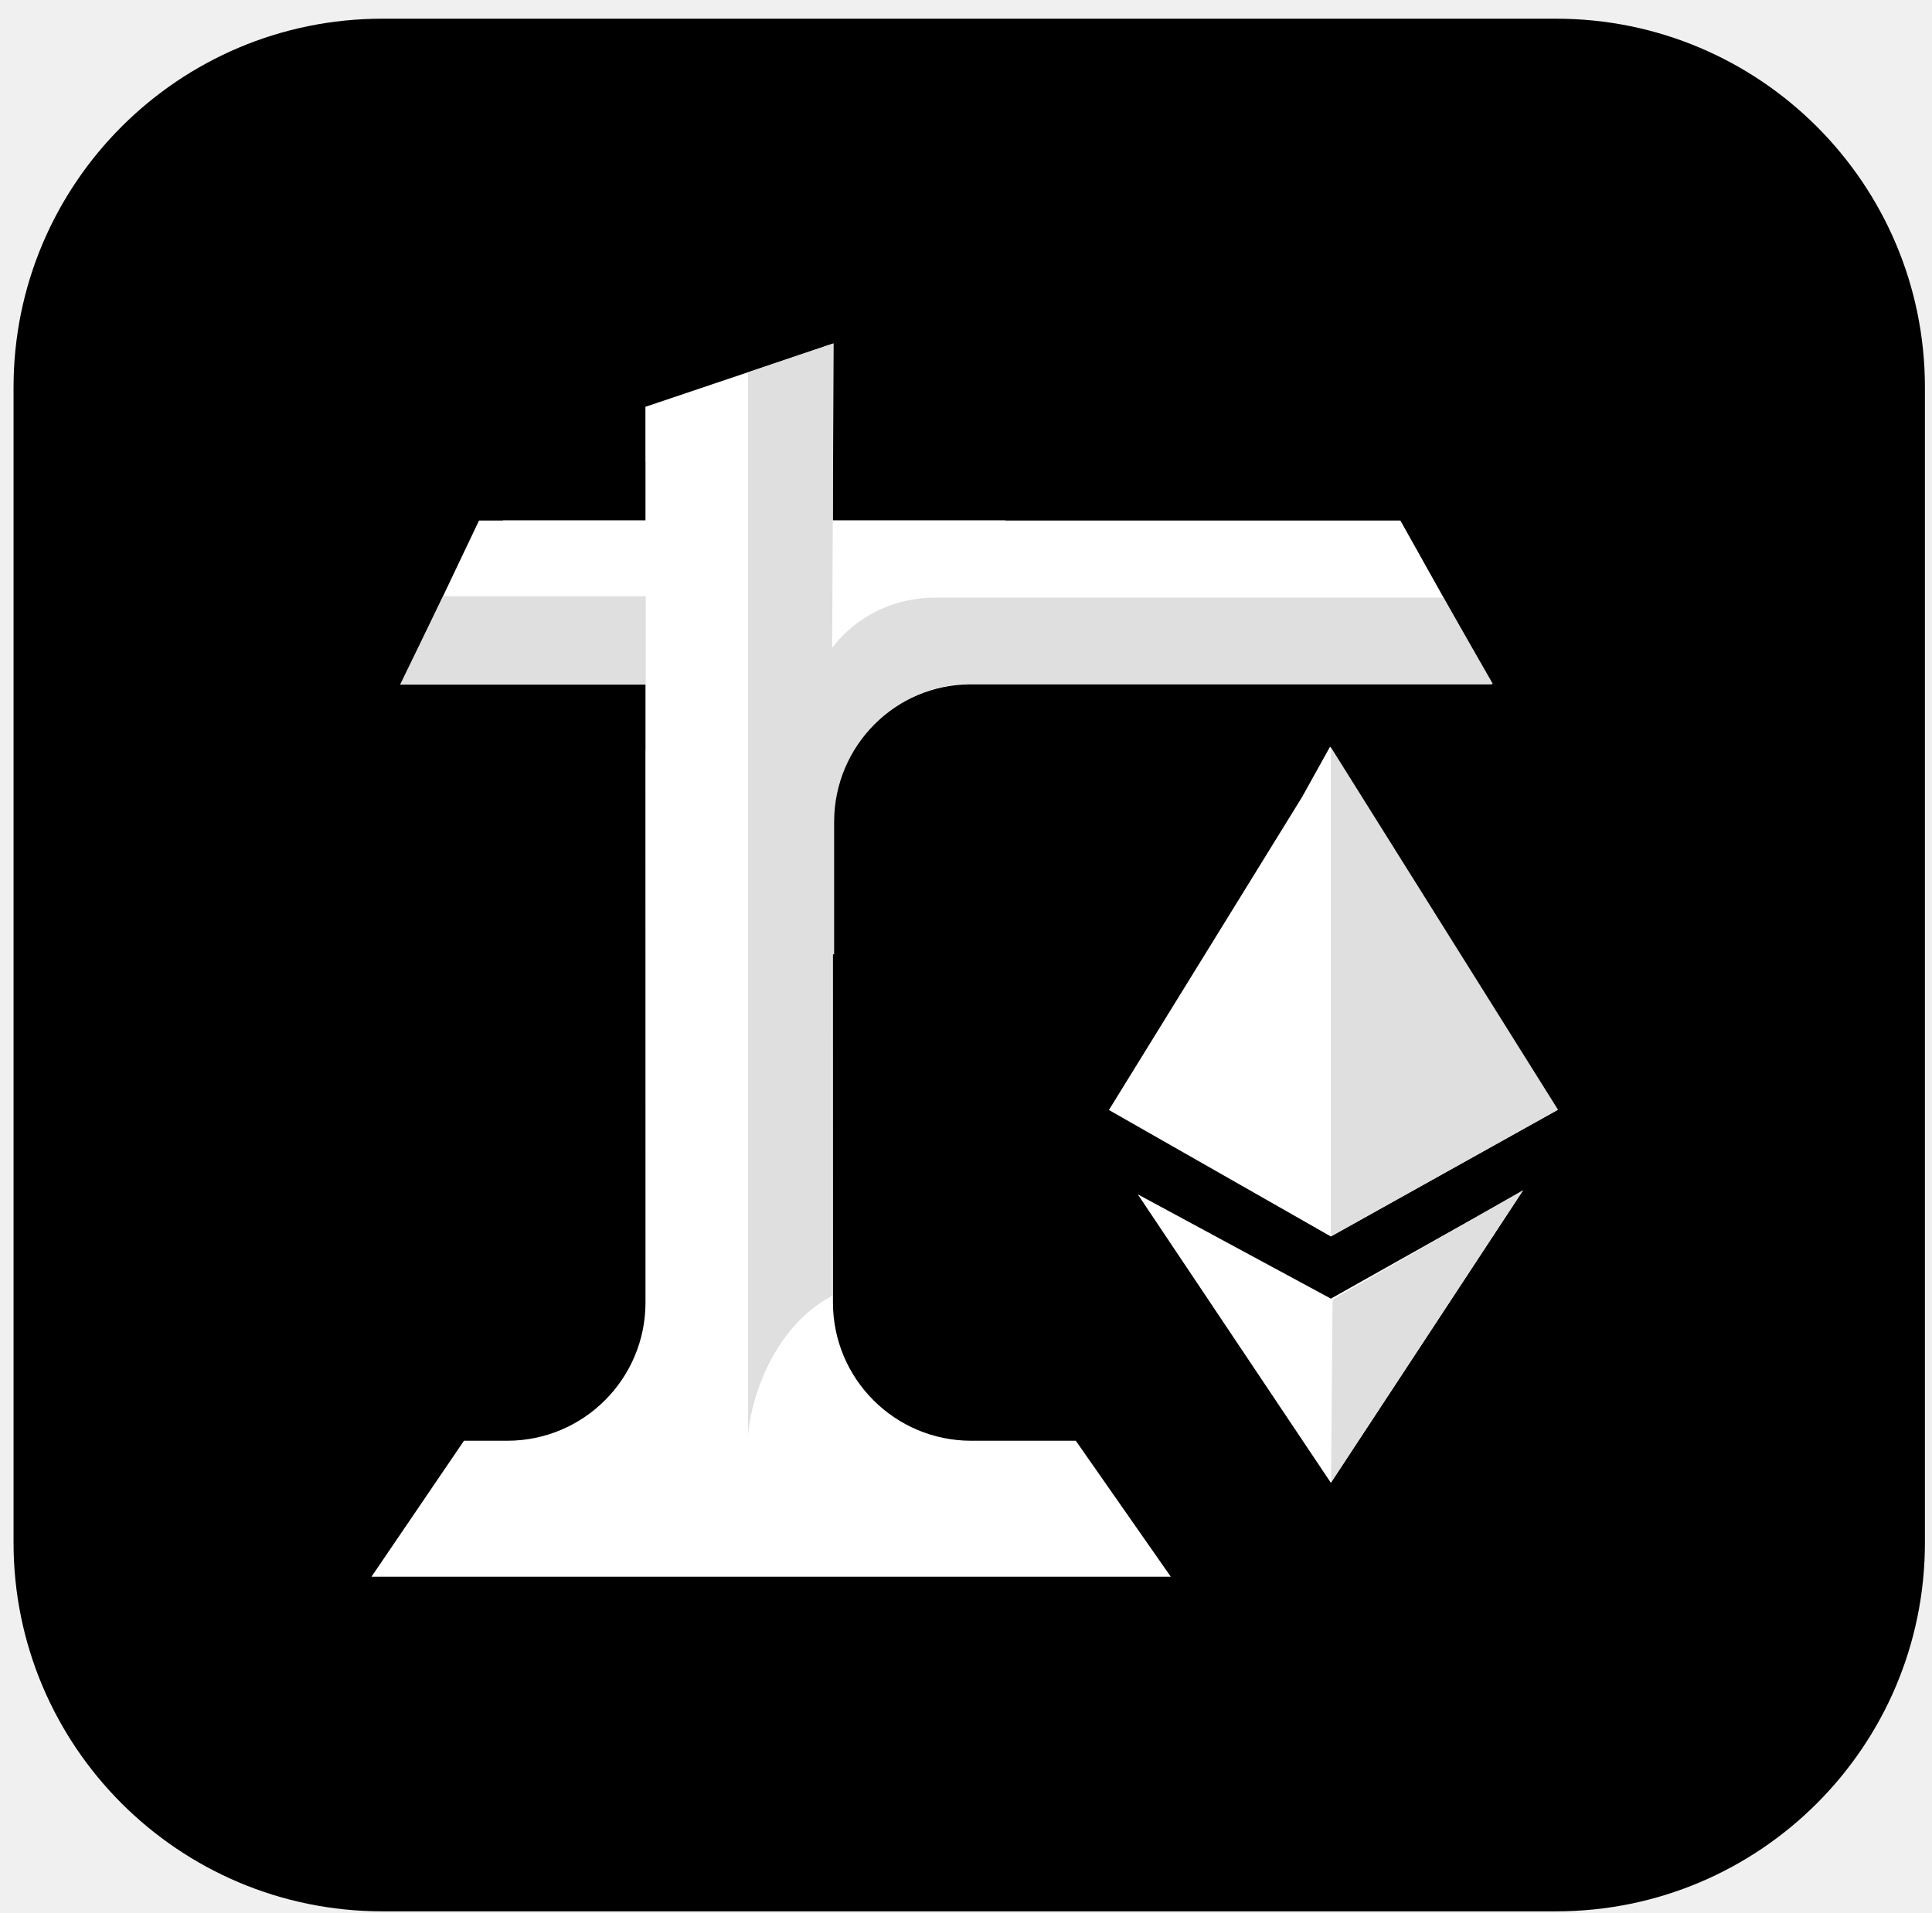
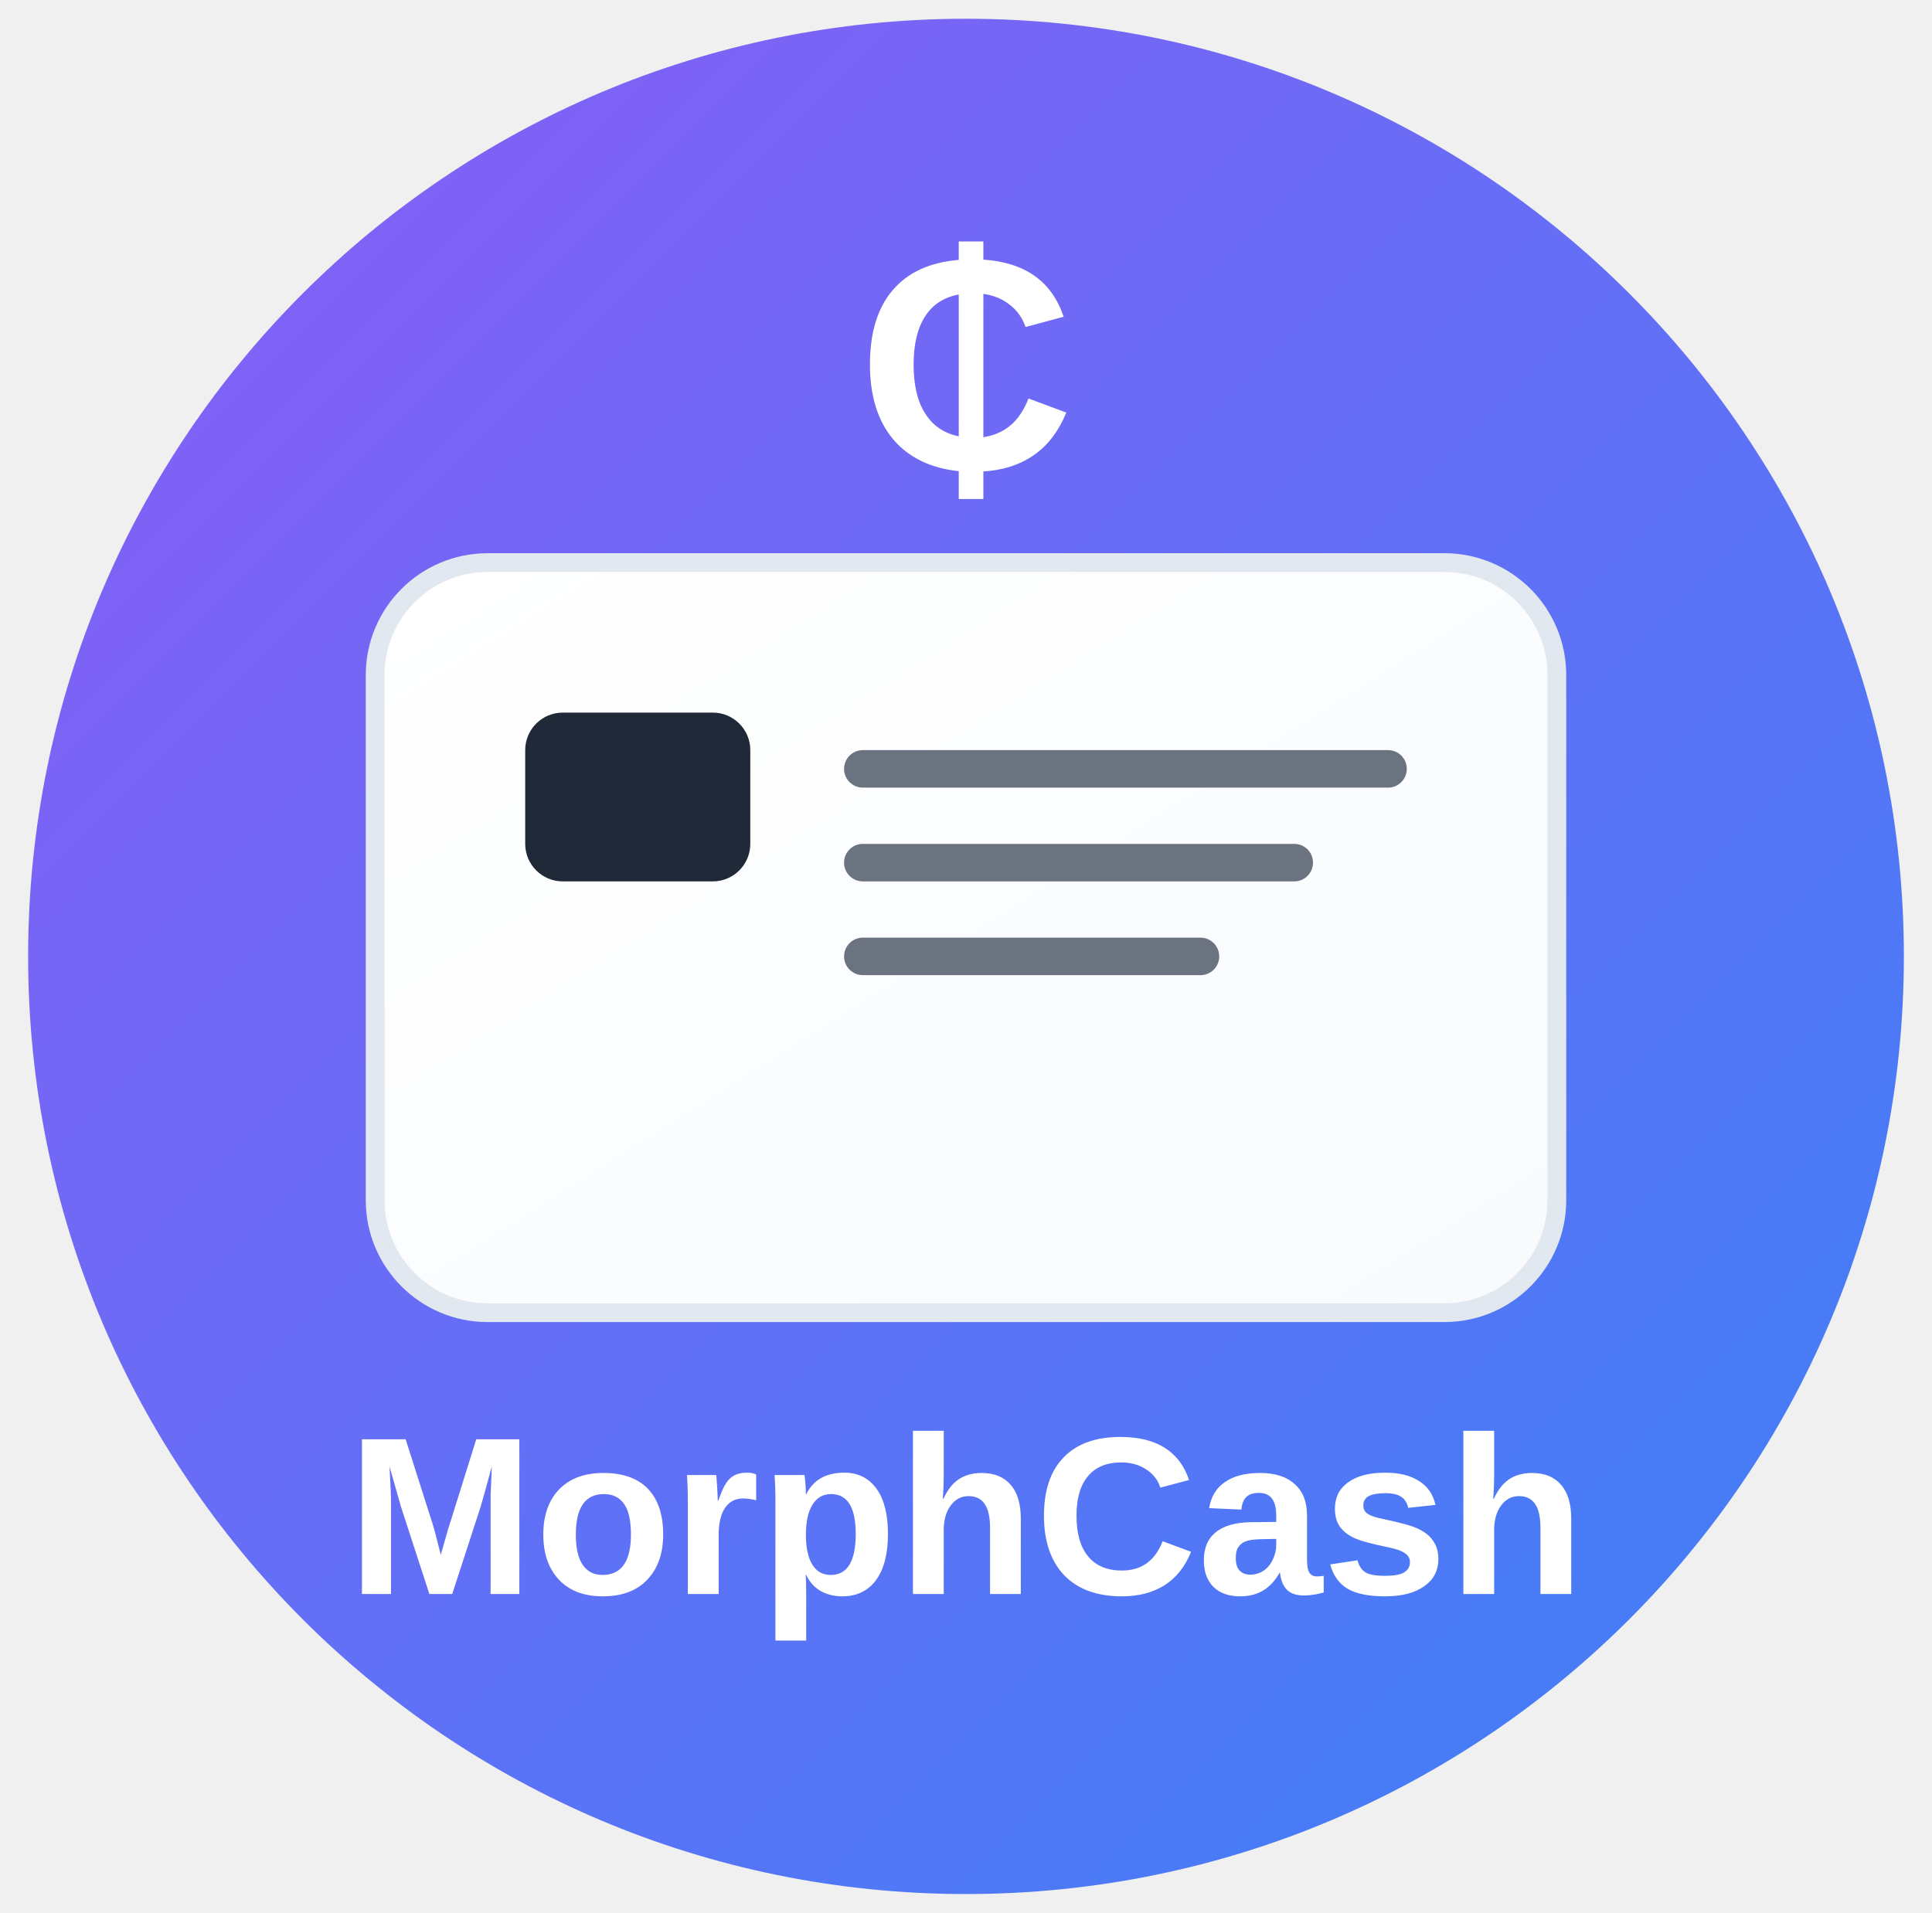
<svg xmlns="http://www.w3.org/2000/svg" width="103" height="102" viewBox="0 0 103 102" fill="none">
-   <rect x="0.722" y="0.997" width="101.901" height="100.925" rx="19.661" fill="black" />
-   <path d="M69.415 42.505L70.912 39.812L72.544 42.505L83.024 59.191L70.953 65.936L59.119 59.191L69.415 42.505Z" fill="white" />
-   <path d="M70.953 69.25L60.658 63.688L70.953 79.072L81.184 63.498L70.953 69.25Z" fill="white" />
-   <path d="M70.953 65.926V41.853V39.85L83.063 59.178L70.953 65.926Z" fill="#DFDFDF" />
-   <path d="M70.962 79.05L71.041 69.297L81.206 63.463L70.962 79.05Z" fill="#DFDFDF" />
-   <path d="M34.409 21.693V24.613H34.413L34.412 27.747H26.809L26.809 27.757H25.538L21.384 36.491H34.413V39.972H34.409L34.413 69.455C34.413 73.527 31.113 76.828 27.041 76.828H24.735L19.806 84.077H62.417L57.354 76.828H51.779C47.708 76.828 44.407 73.527 44.407 69.455L44.402 43.665C44.507 39.708 47.73 36.527 51.705 36.491H79.548L74.658 27.757H53.602L53.602 27.747L44.399 27.747L44.399 24.613H44.402V18.325L34.409 21.693Z" fill="white" />
-   <path d="M39.882 19.852V76.55C39.973 74.964 41.047 70.855 44.365 69.103V50.867L44.47 50.9V43.831C44.47 39.759 47.771 36.458 51.843 36.458H79.581L76.951 31.866H49.908C46.129 31.866 44.365 34.556 44.365 34.556L44.444 18.307L39.882 19.852Z" fill="#DFDFDF" />
-   <path d="M23.622 31.793L21.329 36.508H34.425V31.793H23.622Z" fill="#DFDFDF" />
+   <defs>
+     <linearGradient id="bgGradient" x1="0%" y1="0%" x2="100%" y2="100%">
+       <stop offset="0%" style="stop-color:#8B5CF6;stop-opacity:1" />
+       <stop offset="100%" style="stop-color:#3B82F6;stop-opacity:1" />
+     </linearGradient>
+     <linearGradient id="cardGradient" x1="0%" y1="0%" x2="100%" y2="100%">
+       <stop offset="0%" style="stop-color:#FFFFFF;stop-opacity:1" />
+       <stop offset="100%" style="stop-color:#F8FAFC;stop-opacity:1" />
+     </linearGradient>
+   </defs>
+   <circle cx="51.5" cy="51" r="50" fill="url(#bgGradient)" />
+   <rect x="20" y="30" width="63" height="40" rx="6" fill="url(#cardGradient)" stroke="#E2E8F0" stroke-width="1" />
+   <rect x="28" y="38" width="12" height="9" rx="2" fill="#1F2937" />
+   <rect x="45" y="40" width="30" height="2" rx="1" fill="#6B7280" />
+   <rect x="45" y="45" width="25" height="2" rx="1" fill="#6B7280" />
+   <rect x="45" y="50" width="20" height="2" rx="1" fill="#6B7280" />
+   <text x="51.5" y="85" text-anchor="middle" font-family="Arial, sans-serif" font-size="12" font-weight="bold" fill="white">MorphCash</text>
+   <text x="51.5" y="25" text-anchor="middle" font-family="Arial, sans-serif" font-size="16" font-weight="bold" fill="white">₵</text>
</svg>
